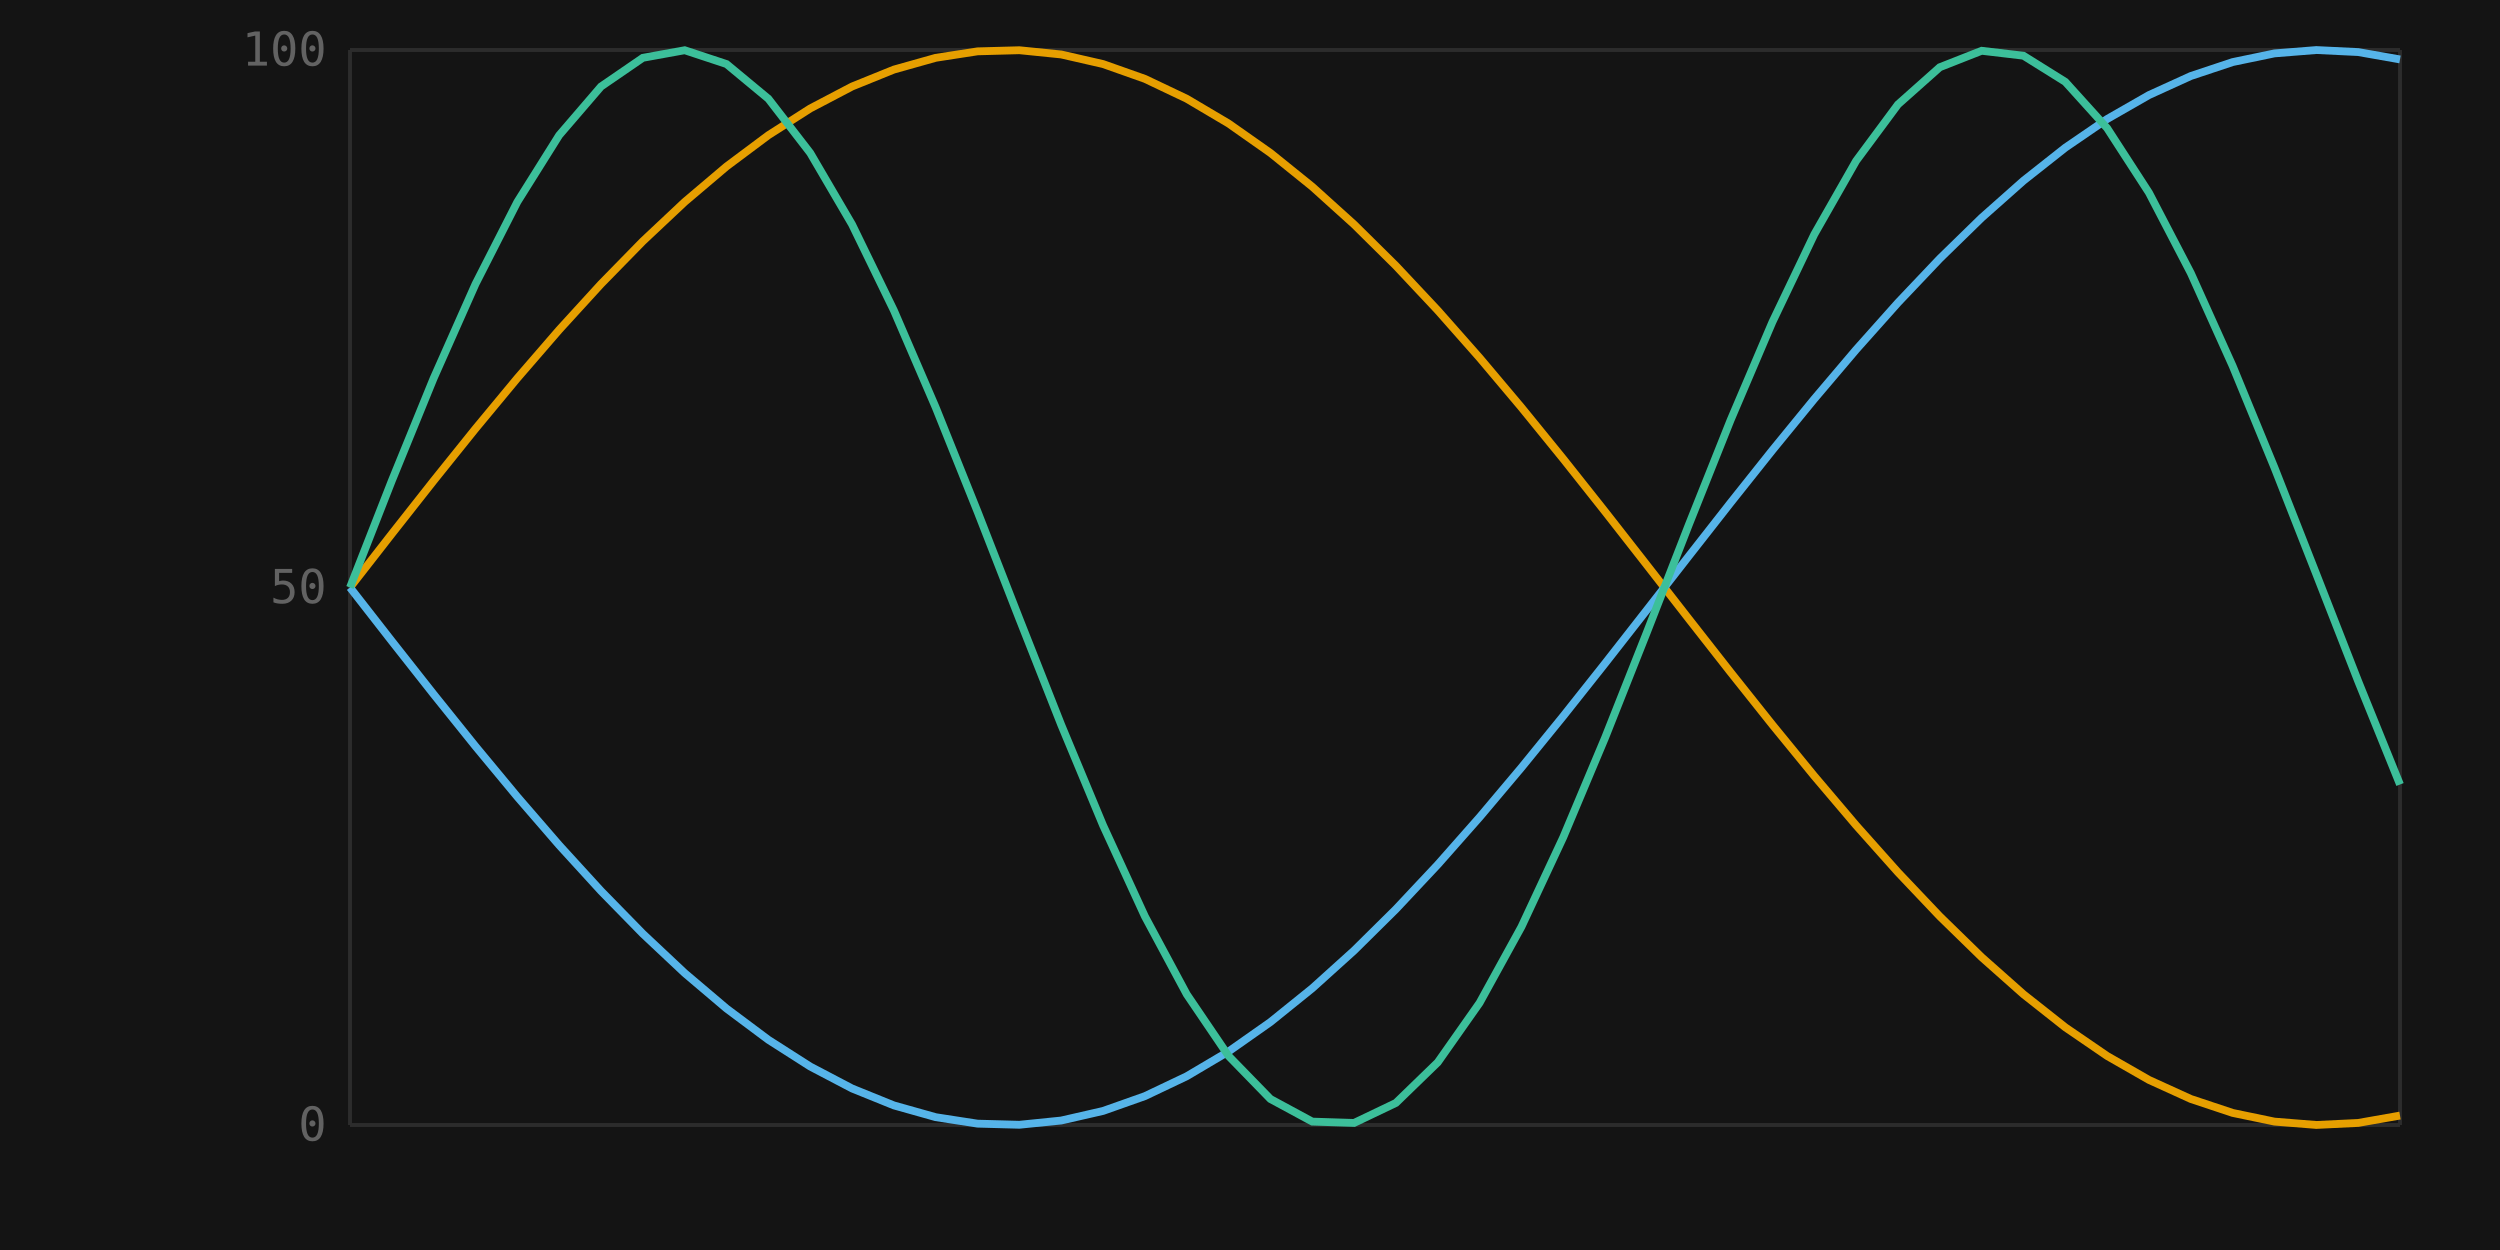
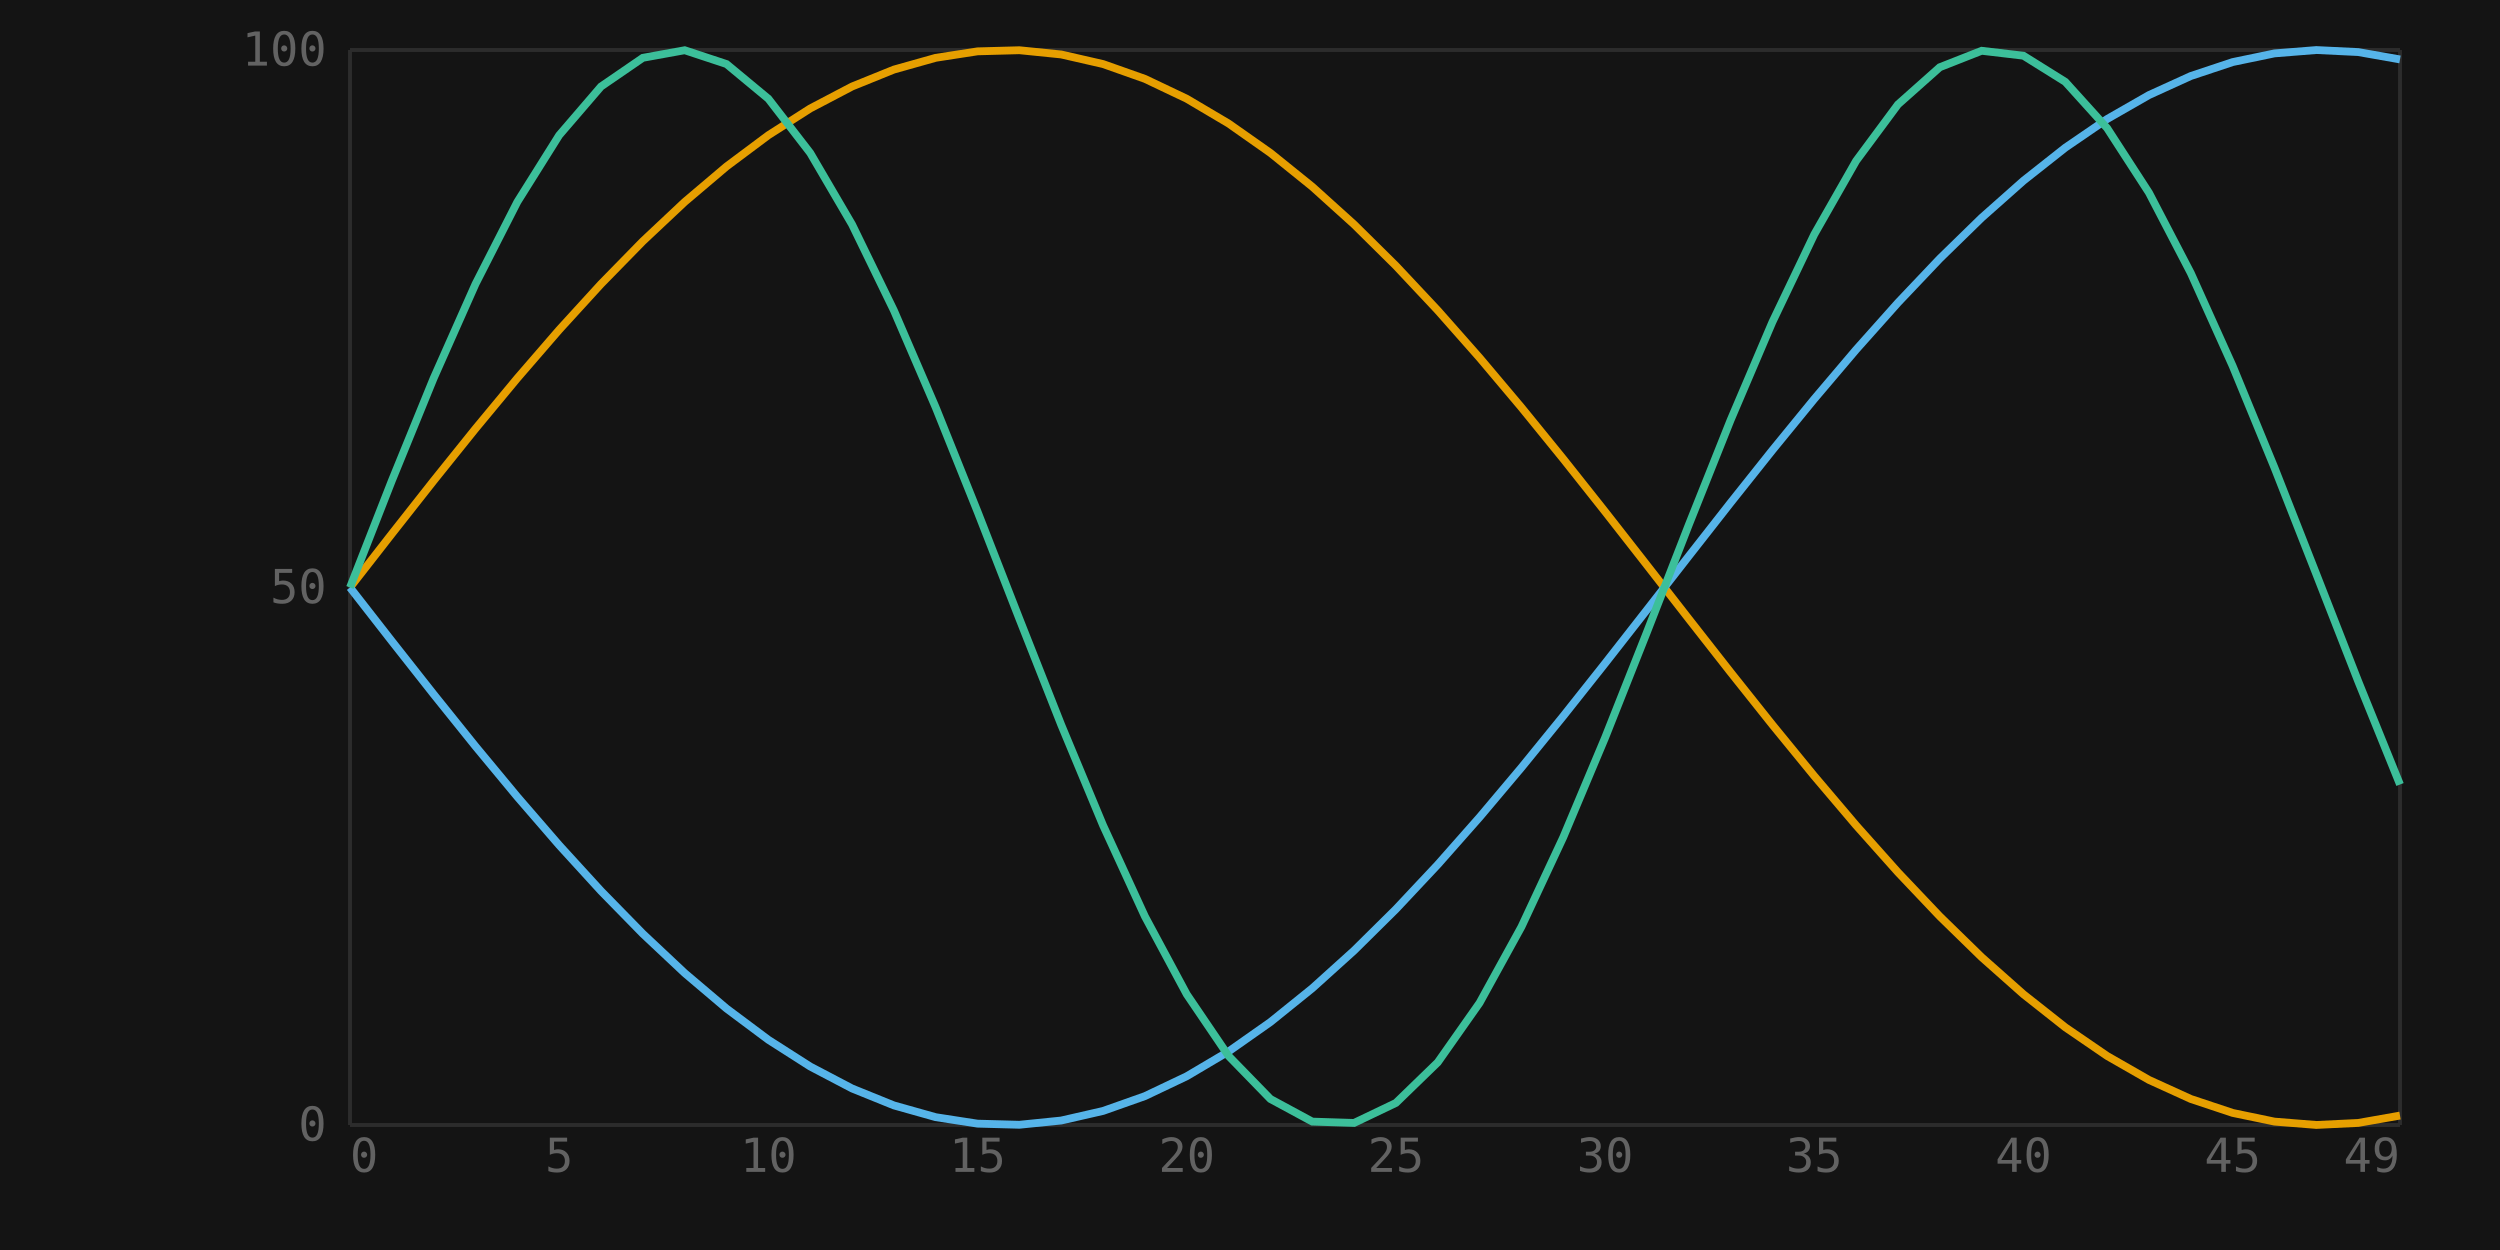
<svg xmlns="http://www.w3.org/2000/svg" viewBox="0 0 640 320" width="640" height="320">
  <rect width="100%" height="100%" fill="#141414" />
  <line x1="89.6" y1="12.8" x2="89.6" y2="288" stroke="#2c2c2c" stroke-width="1" />
  <line x1="89.6" y1="288" x2="614.4" y2="288" stroke="#2c2c2c" stroke-width="1" />
  <line x1="614.4" y1="12.8" x2="614.4" y2="288" stroke="#2c2c2c" stroke-width="1" />
  <line x1="89.6" y1="12.8" x2="614.4" y2="12.8" stroke="#2c2c2c" stroke-width="1" />
  <text x="83.6" y="292" text-anchor="end" font-size="12" font-family="monospace" fill="#626262">0</text>
  <text x="83.6" y="154.4" text-anchor="end" font-size="12" font-family="monospace" fill="#626262">50</text>
  <text x="83.6" y="16.8" text-anchor="end" font-size="12" font-family="monospace" fill="#626262">100</text>
+   <text x="89.6" y="300" text-anchor="start" font-size="12" font-family="monospace" fill="#626262">0</text>
+   <text x="143.151" y="300" text-anchor="middle" font-size="12" font-family="monospace" fill="#626262">5</text>
+   <text x="196.702" y="300" text-anchor="middle" font-size="12" font-family="monospace" fill="#626262">10</text>
+   <text x="250.253" y="300" text-anchor="middle" font-size="12" font-family="monospace" fill="#626262">15</text>
+   <text x="303.804" y="300" text-anchor="middle" font-size="12" font-family="monospace" fill="#626262">20</text>
+   <text x="357.355" y="300" text-anchor="middle" font-size="12" font-family="monospace" fill="#626262">25</text>
+   <text x="410.906" y="300" text-anchor="middle" font-size="12" font-family="monospace" fill="#626262">30</text>
+   <text x="464.457" y="300" text-anchor="middle" font-size="12" font-family="monospace" fill="#626262">35</text>
+   <text x="518.008" y="300" text-anchor="middle" font-size="12" font-family="monospace" fill="#626262">40</text>
+   <text x="571.559" y="300" text-anchor="middle" font-size="12" font-family="monospace" fill="#626262">45</text>
+   <text x="614.4" y="300" text-anchor="end" font-size="12" font-family="monospace" fill="#626262">49</text>
  <path d="M89.6 150.4 L100.31 136.663 L111.02 123.063 L121.731 109.736 L132.441 96.816 L143.151 84.431 L153.861 72.705 L164.571 61.756 L175.282 51.692 L185.992 42.614 L196.702 34.614 L207.412 27.77 L218.122 22.151 L228.833 17.814 L239.543 14.802 L250.253 13.145 L260.963 12.859 L271.673 13.947 L282.384 16.399 L293.094 20.189 L303.804 25.281 L314.514 31.622 L325.224 39.151 L335.935 47.791 L346.645 57.456 L357.355 68.05 L368.065 79.467 L378.776 91.593 L389.486 104.306 L400.196 117.479 L410.906 130.982 L421.616 144.679 L432.327 158.432 L443.037 172.106 L453.747 185.562 L464.457 198.668 L475.167 211.291 L485.878 223.305 L496.588 234.592 L507.298 245.037 L518.008 254.536 L528.718 262.995 L539.429 270.329 L550.139 276.464 L560.849 281.34 L571.559 284.908 L582.269 287.132 L592.98 287.989 L603.69 287.472 L614.4 285.585" fill="none" stroke="#e69f00" stroke-width="2" />
  <path d="M89.6 150.4 L100.31 164.137 L111.02 177.737 L121.731 191.064 L132.441 203.984 L143.151 216.369 L153.861 228.095 L164.571 239.044 L175.282 249.108 L185.992 258.186 L196.702 266.186 L207.412 273.03 L218.122 278.649 L228.833 282.986 L239.543 285.998 L250.253 287.655 L260.963 287.941 L271.673 286.853 L282.384 284.401 L293.094 280.611 L303.804 275.519 L314.514 269.178 L325.224 261.649 L335.935 253.009 L346.645 243.344 L357.355 232.75 L368.065 221.333 L378.776 209.207 L389.486 196.494 L400.196 183.321 L410.906 169.818 L421.616 156.121 L432.327 142.368 L443.037 128.694 L453.747 115.238 L464.457 102.132 L475.167 89.509 L485.878 77.495 L496.588 66.208 L507.298 55.763 L518.008 46.264 L528.718 37.805 L539.429 30.471 L550.139 24.336 L560.849 19.46 L571.559 15.892 L582.269 13.668 L592.98 12.811 L603.69 13.328 L614.4 15.215" fill="none" stroke="#56b4e9" stroke-width="2" />
  <path d="M89.6 150.4 L100.31 123.063 L111.02 96.816 L121.731 72.705 L132.441 51.692 L143.151 34.614 L153.861 22.151 L164.571 14.802 L175.282 12.859 L185.992 16.399 L196.702 25.281 L207.412 39.151 L218.122 57.456 L228.833 79.467 L239.543 104.306 L250.253 130.982 L260.963 158.432 L271.673 185.562 L282.384 211.291 L293.094 234.592 L303.804 254.536 L314.514 270.329 L325.224 281.34 L335.935 287.132 L346.645 287.472 L357.355 282.348 L368.065 271.963 L378.776 256.732 L389.486 237.262 L400.196 214.329 L410.906 188.848 L421.616 161.833 L432.327 134.363 L443.037 107.532 L453.747 82.41 L464.457 59.999 L475.167 41.191 L485.878 26.738 L496.588 17.214 L507.298 13 L518.008 14.264 L528.718 20.955 L539.429 32.807 L550.139 49.347 L560.849 69.915 L571.559 93.692 L582.269 119.73 L592.98 146.991 L603.69 174.387 L614.4 200.828" fill="none" stroke="#3cbf9a" stroke-width="2" />
</svg>
